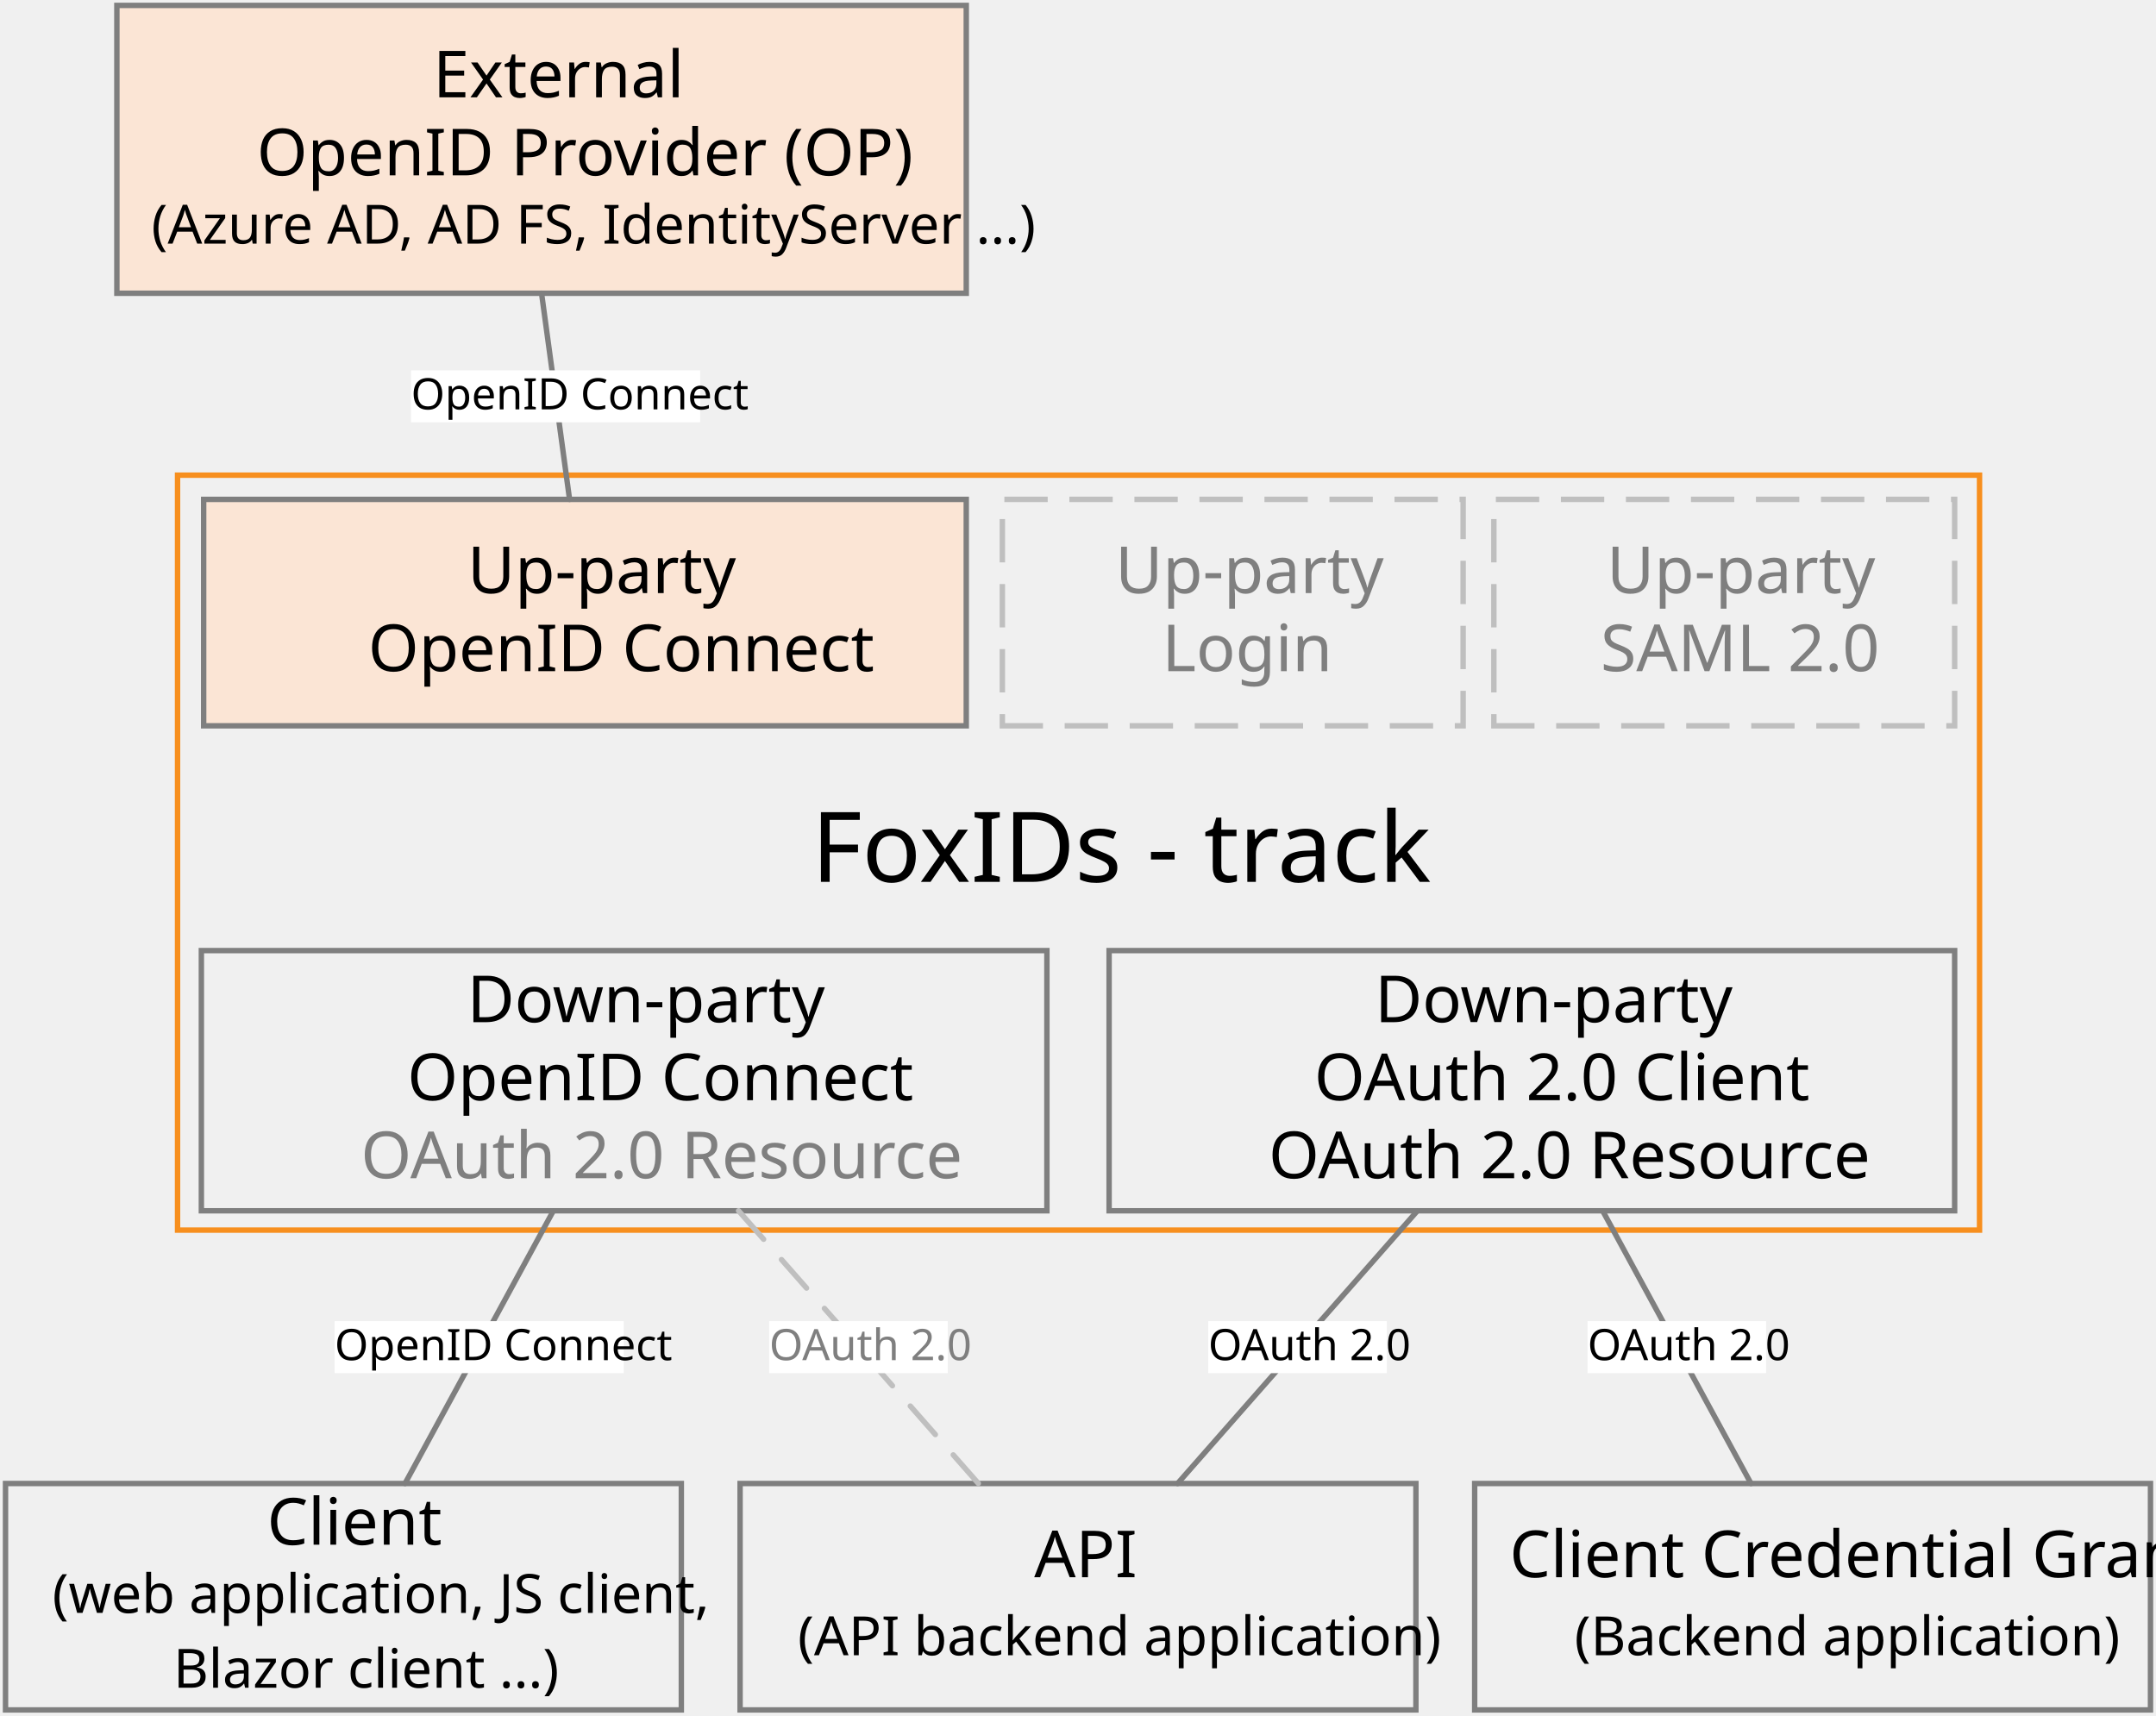
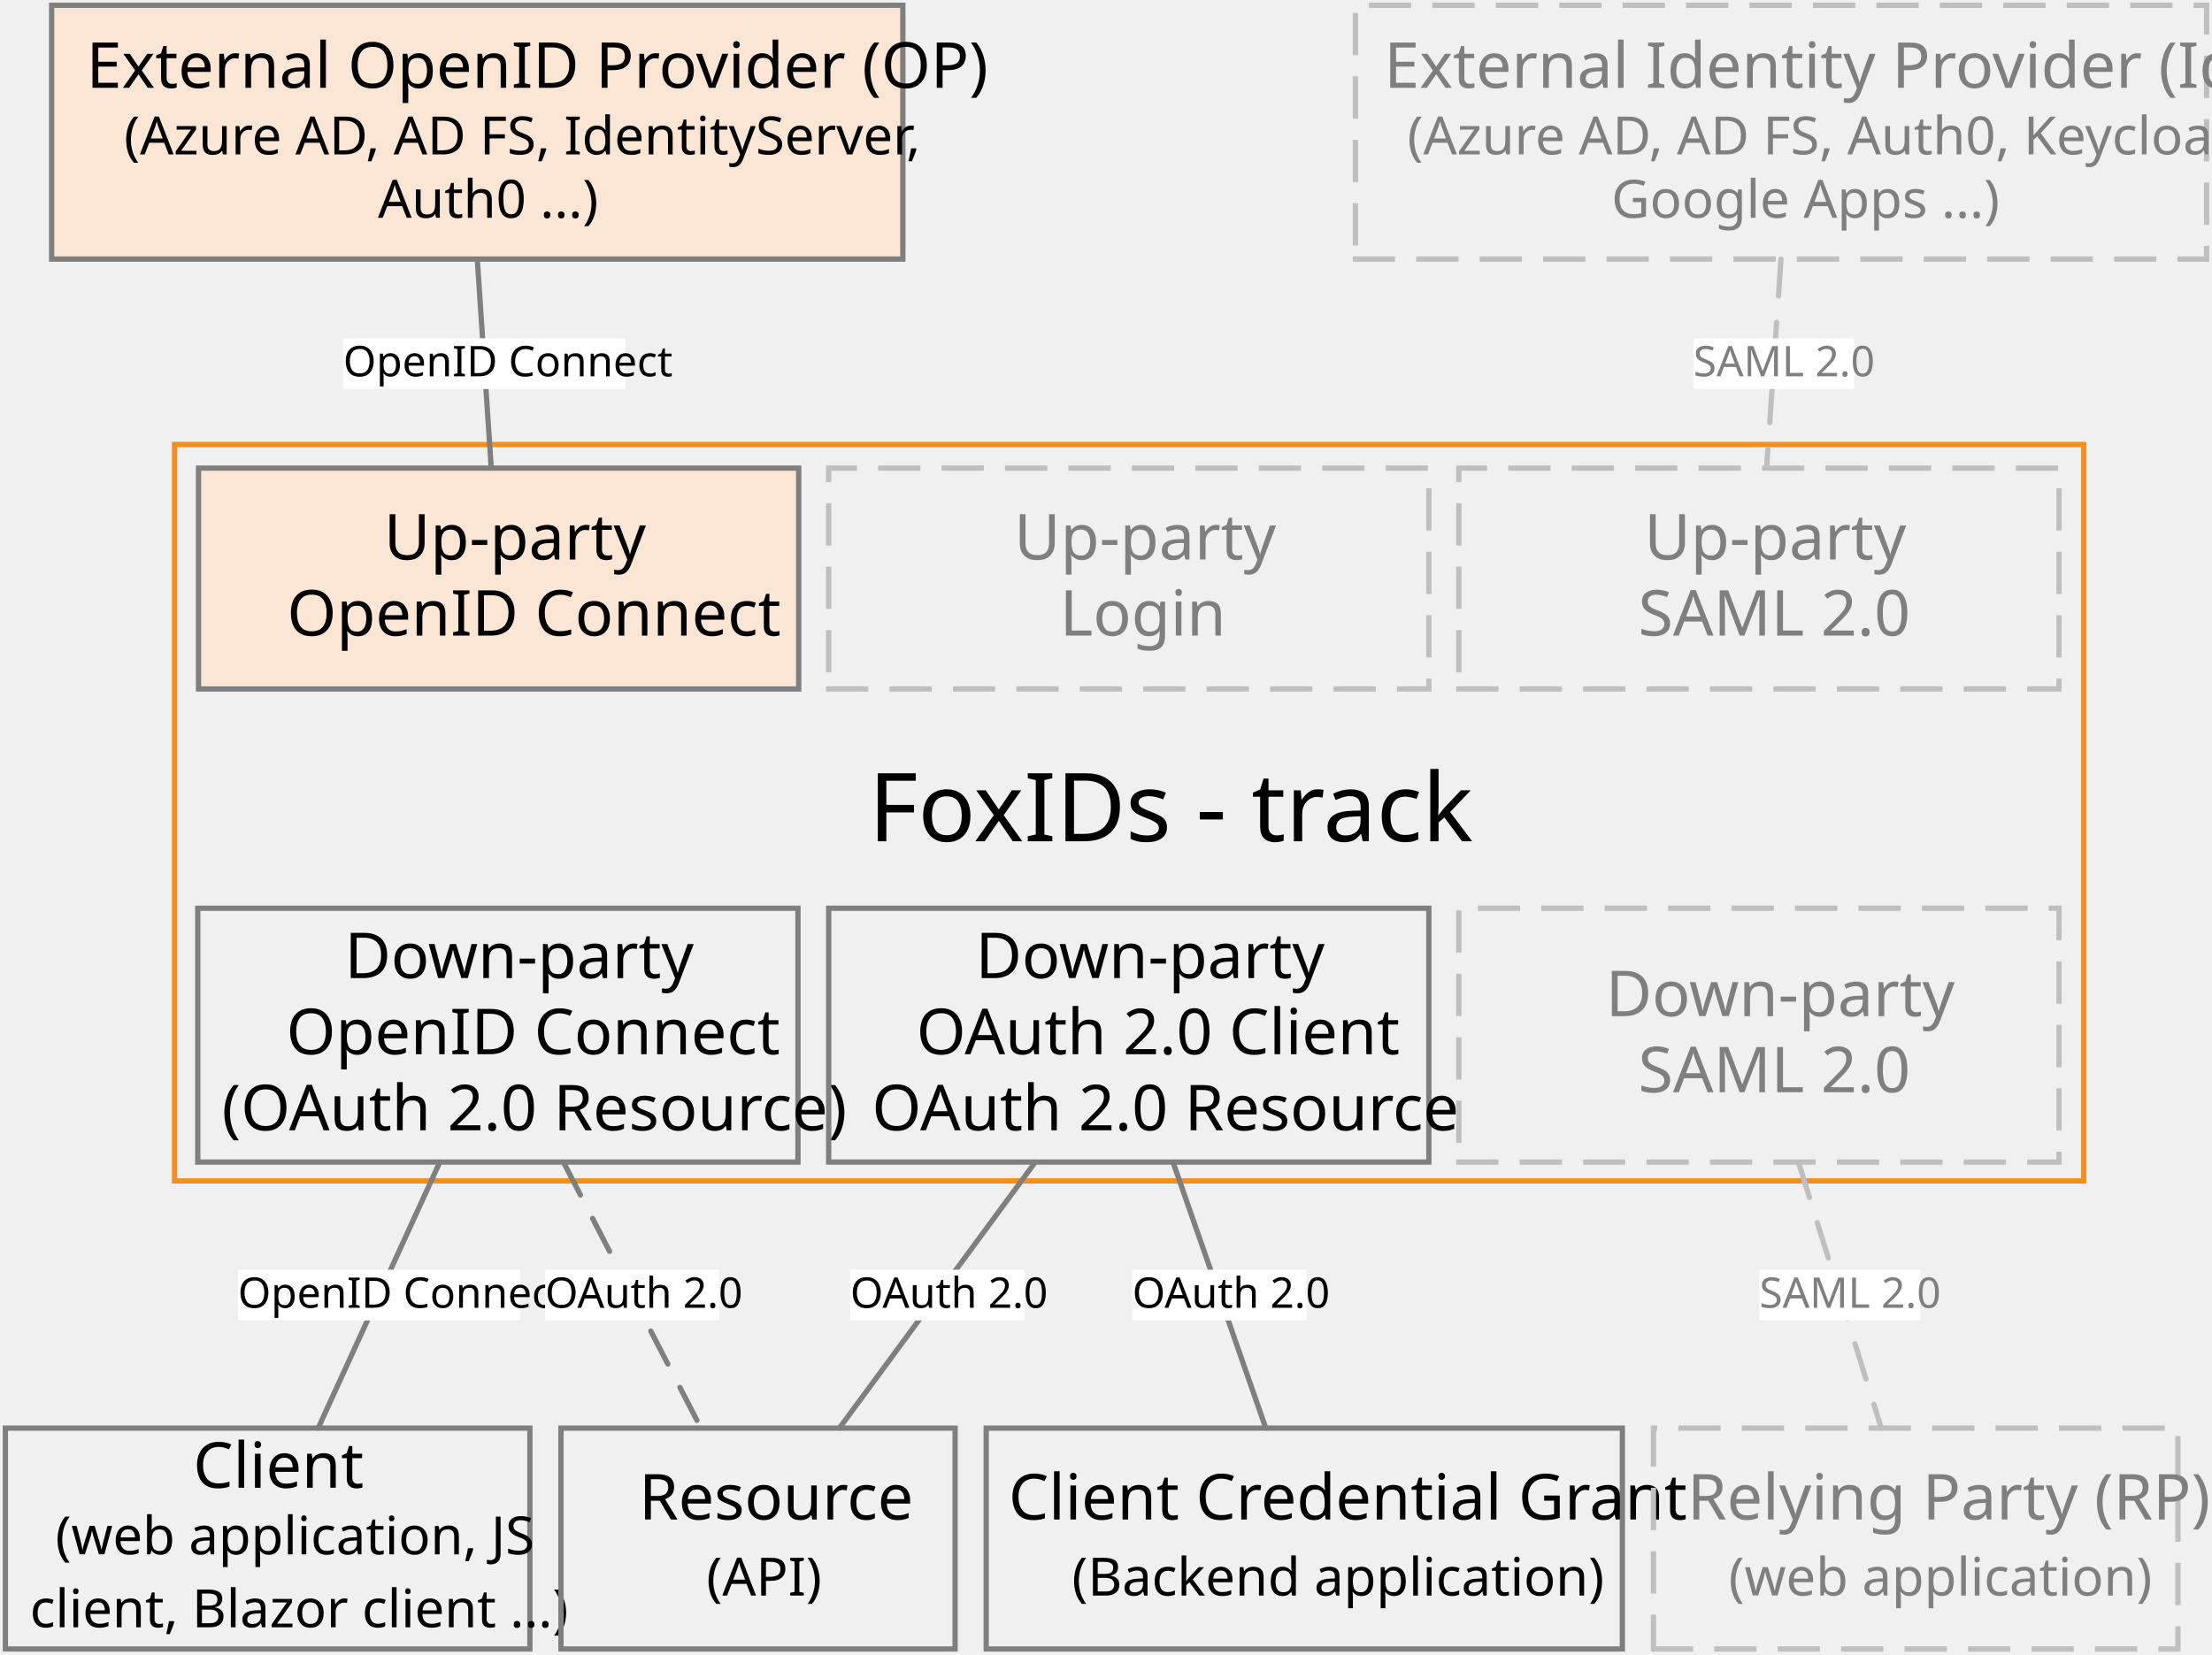
- <svg xmlns="http://www.w3.org/2000/svg" width="5.526in" height="4.397in" viewBox="0 0 397.858 316.602" xml:space="preserve" color-interpolation-filters="sRGB" class="st16">
+ <svg xmlns="http://www.w3.org/2000/svg" width="5.811in" height="4.347in" viewBox="0 0 418.374 312.999" xml:space="preserve" color-interpolation-filters="sRGB" class="st16">
  <style type="text/css">
	
		.st1 {fill:none;stroke:#f78f1e;stroke-width:1}
		.st2 {fill:#000000;font-family:Calibri;font-size:1.5em}
		.st3 {fill:#fbe5d5;stroke:#7f7f7f;stroke-width:1}
		.st4 {fill:#000000;font-family:Calibri;font-size:1em}
		.st5 {font-size:1em}
		.st6 {fill:none;stroke:#7f7f7f;stroke-width:1}
- 		.st7 {fill:#7f7f7f;font-size:1em}
- 		.st8 {font-size:0.833em}
- 		.st9 {stroke:#7f7f7f;stroke-linecap:round;stroke-linejoin:round;stroke-width:1}
- 		.st10 {fill:#ffffff;stroke:none;stroke-linecap:butt;stroke-width:7.2}
- 		.st11 {fill:#000000;font-family:Calibri;font-size:0.667em}
- 		.st12 {fill:none;stroke:#bfbfbf;stroke-dasharray:7,5;stroke-width:1}
- 		.st13 {fill:#7f7f7f;font-family:Calibri;font-size:1em}
+ 		.st7 {font-size:0.833em}
+ 		.st8 {stroke:#7f7f7f;stroke-linecap:round;stroke-linejoin:round;stroke-width:1}
+ 		.st9 {fill:#ffffff;stroke:none;stroke-linecap:butt;stroke-width:7.2}
+ 		.st10 {fill:#000000;font-family:Calibri;font-size:0.667em}
+ 		.st11 {fill:none;stroke:#bfbfbf;stroke-dasharray:7,5;stroke-width:1}
+ 		.st12 {fill:#7f7f7f;font-family:Calibri;font-size:1em}
+ 		.st13 {stroke:#7f7f7f;stroke-dasharray:7,5;stroke-linecap:round;stroke-linejoin:round;stroke-width:1}
		.st14 {stroke:#bfbfbf;stroke-dasharray:7,5;stroke-linecap:round;stroke-linejoin:round;stroke-width:1}
		.st15 {fill:#7f7f7f;font-family:Calibri;font-size:0.667em}
		.st16 {fill:none;fill-rule:evenodd;font-size:12px;overflow:visible;stroke-linecap:square;stroke-miterlimit:3}
	
	</style>
  <g>
-     <g id="shape1-1" transform="translate(32.748,-89.5608)">
-       <rect x="0" y="177.266" width="332.561" height="139.336" class="st1" />
-       <text x="116.99" y="252.33" class="st2">FoxIDs - track</text>
+     <g id="shape36-1" transform="translate(32.9961,-89.5608)">
+       <rect x="0" y="173.663" width="361.134" height="139.336" class="st1" />
+       <text x="131.28" y="248.73" class="st2">FoxIDs - track</text>
    </g>
-     <g id="shape2-4" transform="translate(37.5669,-182.639)">
-       <rect x="0" y="274.813" width="140.74" height="41.789" class="st3" />
-       <text x="48.69" y="292.11" class="st4">Up-party  <tspan x="30.35" dy="1.2em" class="st5">OpenID Connect</tspan>
+     <g id="shape37-4" transform="translate(37.5314,-182.639)">
+       <rect x="0" y="271.21" width="113.528" height="41.789" class="st3" />
+       <text x="35.08" y="288.5" class="st4">Up-party  <tspan x="16.74" dy="1.2em" class="st5">OpenID Connect</tspan>
      </text>
    </g>
-     <g id="shape3-8" transform="translate(37.1417,-93.126)">
-       <rect x="0" y="268.577" width="156.047" height="48.025" class="st6" />
-       <text x="49.05" y="281.79" class="st4">Down-party  <tspan x="38" dy="1.2em" class="st5">OpenID Connect </tspan>
-         <tspan x="29.43" dy="1.2em" class="st7">OAuth 2.0 Resource</tspan>
+     <g id="shape38-8" transform="translate(37.3898,-93.126)">
+       <rect x="0" y="264.973" width="113.528" height="48.025" class="st6" />
+       <text x="27.79" y="278.19" class="st4">Down-party  <tspan x="16.74" dy="1.2em" class="st5">OpenID Connect </tspan>
+         <tspan x="4.54" dy="1.2em" class="st5">(OAuth 2.0 Resource)</tspan>
      </text>
    </g>
-     <g id="shape4-13" transform="translate(204.669,-93.126)">
-       <rect x="0" y="268.577" width="156.047" height="48.025" class="st6" />
-       <text x="49.05" y="281.79" class="st4">Down-party  <tspan x="37.85" dy="1.2em" class="st5">OAuth 2.0 Client </tspan>
-         <tspan x="29.43" dy="1.2em" class="st5">OAuth 2.0 Resource</tspan>
+     <g id="shape39-13" transform="translate(156.728,-93.126)">
+       <rect x="0" y="264.973" width="113.528" height="48.025" class="st6" />
+       <text x="27.79" y="278.19" class="st4">Down-party  <tspan x="16.59" dy="1.2em" class="st5">OAuth 2.0 Client </tspan>
+         <tspan x="8.17" dy="1.2em" class="st5">OAuth 2.0 Resource</tspan>
      </text>
    </g>
-     <g id="shape5-18" transform="translate(21.5512,-262.474)">
-       <rect x="0" y="263.474" width="156.756" height="53.128" class="st3" />
-       <text x="58.36" y="280.44" class="st4">External  <tspan x="25.82" dy="1.2em" class="st5">OpenID Provider (OP) </tspan>
-         <tspan x="6.37" dy="1.26em" class="st8">(Azure AD, AD FS, IdentityServer ...)</tspan>
+     <g id="shape40-18" transform="translate(9.752,-263.973)">
+       <rect x="0" y="264.973" width="161.008" height="48.025" class="st3" />
+       <text x="6.57" y="280.59" class="st4">External OpenID Provider (OP) <tspan x="13.69" dy="1.26em" class="st7">(Azure AD, AD FS, IdentityServer, </tspan>
+         <tspan x="61.71" dy="1.2em" class="st7">Auth0 ...)</tspan>
      </text>
    </g>
-     <g id="shape6-23" transform="translate(95.4271,-262.474)">
-       <path d="M4.5 316.6 L9.67 354.65" class="st9" />
-       <rect x="-19.595" y="330.825" width="53.363" height="9.6" class="st10" />
-       <text x="-19.59" y="338.03" class="st11">OpenID Connect</text>
+     <g id="shape41-23" transform="translate(84.4908,-263.973)">
+       <path d="M5.77 313 L8.41 352.54" class="st8" />
+       <rect x="-19.595" y="327.972" width="53.363" height="9.6" class="st9" />
+       <text x="-19.59" y="335.17" class="st10">OpenID Connect</text>
    </g>
-     <g id="shape7-28" transform="translate(1,-1)">
-       <rect x="0" y="274.813" width="124.724" height="41.789" class="st6" />
-       <text x="48.26" y="286.11" class="st4">Client  <tspan x="8.64" dy="1.26em" class="st8">(web application, JS client,  </tspan>
-         <tspan x="30.98" dy="1.38em" class="st8">Blazor client ...)</tspan>
+     <g id="shape42-28" transform="translate(1,-1)">
+       <rect x="0" y="271.21" width="99.213" height="41.789" class="st6" />
+       <text x="35.51" y="282.5" class="st4">Client  <tspan x="9.46" dy="1.26em" class="st7">(web application, JS </tspan>
+         <tspan x="4.65" dy="1.38em" class="st7">client, Blazor client ...)</tspan>
      </text>
    </g>
-     <g id="shape8-33" transform="translate(102.105,-93.126)">
-       <path d="M0 316.6 L-27.38 366.94" class="st9" />
-       <rect x="-40.37" y="336.971" width="53.363" height="9.6" class="st10" />
-       <text x="-40.37" y="344.17" class="st11">OpenID Connect</text>
+     <g id="shape43-33" transform="translate(83.1745,-93.126)">
+       <path d="M0 313 L-23.01 363.34" class="st8" />
+       <rect x="-38.189" y="333.367" width="53.363" height="9.6" class="st9" />
+       <text x="-38.19" y="340.57" class="st10">OpenID Connect</text>
    </g>
-     <g id="shape9-38" transform="translate(261.575,-93.126)">
-       <path d="M0 316.6 L-44.27 366.94" class="st9" />
-       <rect x="-38.609" y="336.971" width="32.949" height="9.6" class="st10" />
-       <text x="-38.61" y="344.17" class="st11">OAuth 2.0</text>
+     <g id="shape44-38" transform="translate(195.813,-93.126)">
+       <path d="M0 313 L-37.06 363.34" class="st8" />
+       <rect x="-35.004" y="333.367" width="32.949" height="9.6" class="st9" />
+       <text x="-35" y="340.57" class="st10">OAuth 2.0</text>
    </g>
-     <g id="shape10-43" transform="translate(136.567,-1)">
-       <rect x="0" y="274.813" width="124.724" height="41.789" class="st6" />
-       <text x="54.28" y="292.11" class="st4">API  <tspan x="10.64" dy="1.44em" class="st8">(API backend application)</tspan>
+     <g id="shape45-43" transform="translate(106.095,-1)">
+       <rect x="0" y="271.21" width="74.551" height="41.789" class="st6" />
+       <text x="14.75" y="288.5" class="st4">Resource  <tspan x="27.51" dy="1.44em" class="st7">(API)</tspan>
      </text>
    </g>
-     <g id="shape11-47" transform="translate(272.134,-1)">
-       <rect x="0" y="274.813" width="124.724" height="41.789" class="st6" />
-       <text x="6.43" y="292.11" class="st4">Client Credential Grant <tspan x="18.42" dy="1.44em" class="st8">(Backend application)</tspan>
+     <g id="shape46-47" transform="translate(186.528,-1)">
+       <rect x="0" y="271.21" width="120.331" height="41.789" class="st6" />
+       <text x="4.23" y="288.5" class="st4">Client Credential Grant <tspan x="16.22" dy="1.44em" class="st7">(Backend application)</tspan>
      </text>
    </g>
-     <g id="shape12-51" transform="translate(295.753,-93.126)">
-       <path d="M0 316.6 L27.38 366.94" class="st9" />
-       <rect x="-2.785" y="336.971" width="32.949" height="9.6" class="st10" />
-       <text x="-2.79" y="344.17" class="st11">OAuth 2.0</text>
+     <g id="shape47-51" transform="translate(221.863,-93.126)">
+       <path d="M0 313 L17.55 363.34" class="st8" />
+       <rect x="-7.701" y="333.367" width="32.949" height="9.6" class="st9" />
+       <text x="-7.7" y="340.57" class="st10">OAuth 2.0</text>
    </g>
-     <g id="shape13-56" transform="translate(184.968,-182.639)">
-       <path d="M0 316.6 L85.04 316.6 L85.04 274.81 L0 274.81 L0 316.6 Z" class="st12" />
-       <text x="20.84" y="292.11" class="st13">Up-party  <tspan x="29.48" dy="1.2em" class="st5">Login</tspan>
+     <g id="shape48-56" transform="translate(156.728,-182.639)">
+       <path d="M0 313 L113.53 313 L113.53 271.21 L0 271.21 L0 313 Z" class="st11" />
+       <text x="35.08" y="288.5" class="st12">Up-party  <tspan x="43.72" dy="1.2em" class="st5">Login</tspan>
      </text>
    </g>
-     <g id="shape14-60" transform="translate(275.677,-182.639)">
-       <path d="M0 316.6 L85.04 316.6 L85.04 274.81 L0 274.81 L0 316.6 Z" class="st12" />
-       <text x="20.84" y="292.11" class="st13">Up-party  <tspan x="19.69" dy="1.2em" class="st5">SAML 2.0</tspan>
+     <g id="shape49-60" transform="translate(275.925,-182.639)">
+       <path d="M0 313 L113.53 313 L113.53 271.21 L0 271.21 L0 313 Z" class="st11" />
+       <text x="35.08" y="288.5" class="st12">Up-party  <tspan x="33.93" dy="1.2em" class="st5">SAML 2.0</tspan>
      </text>
    </g>
-     <g id="shape15-64" transform="translate(136.284,-93.126)">
-       <path d="M0 316.6 L44.27 366.94" class="st14" />
-       <rect x="5.66" y="336.971" width="32.949" height="9.6" class="st10" />
-       <text x="5.66" y="344.17" class="st15">OAuth 2.0</text>
+     <g id="shape50-64" transform="translate(106.562,-93.126)">
+       <path d="M0 313 L26.01 363.34" class="st13" />
+       <rect x="-3.469" y="333.367" width="32.949" height="9.6" class="st9" />
+       <text x="-3.47" y="340.57" class="st10">OAuth 2.0</text>
+     </g>
+     <g id="shape51-69" transform="translate(275.925,-93.126)">
+       <path d="M0 313 L113.53 313 L113.53 264.97 L0 264.97 L0 313 Z" class="st11" />
+       <text x="27.79" y="285.39" class="st12">Down-party  <tspan x="33.93" dy="1.2em" class="st5">SAML 2.0</tspan>
+       </text>
+     </g>
+     <g id="shape52-73" transform="translate(312.74,-1)">
+       <path d="M0 313 L99.21 313 L99.21 271.21 L0 271.21 L0 313 Z" class="st11" />
+       <text x="6.42" y="288.5" class="st12">Relying Party (RP) <tspan x="14.22" dy="1.44em" class="st7">(web application)</tspan>
+       </text>
+     </g>
+     <g id="shape53-77" transform="translate(340.166,-93.126)">
+       <path d="M0 313 L15.67 363.34" class="st14" />
+       <rect x="-7.386" y="333.367" width="30.445" height="9.6" class="st9" />
+       <text x="-7.39" y="340.57" class="st15">SAML 2.0</text>
+     </g>
+     <g id="shape54-82" transform="translate(256.366,-263.973)">
+       <path d="M0 313 L161.01 313 L161.01 264.97 L0 264.97 L0 313 Z" class="st11" />
+       <text x="5.43" y="280.59" class="st12">External Identity Provider (IdP) <tspan x="9.82" dy="1.26em" class="st7">(Azure AD, AD FS, Auth0, Keycloak, </tspan>
+         <tspan x="48.42" dy="1.2em" class="st7">Google Apps ...)</tspan>
+       </text>
+     </g>
+     <g id="shape55-87" transform="translate(342.589,-263.973)">
+       <path d="M-5.72 313 L-8.45 352.54" class="st14" />
+       <rect x="-22.309" y="327.972" width="30.445" height="9.6" class="st9" />
+       <text x="-22.31" y="335.17" class="st15">SAML 2.0</text>
    </g>
  </g>
</svg>
